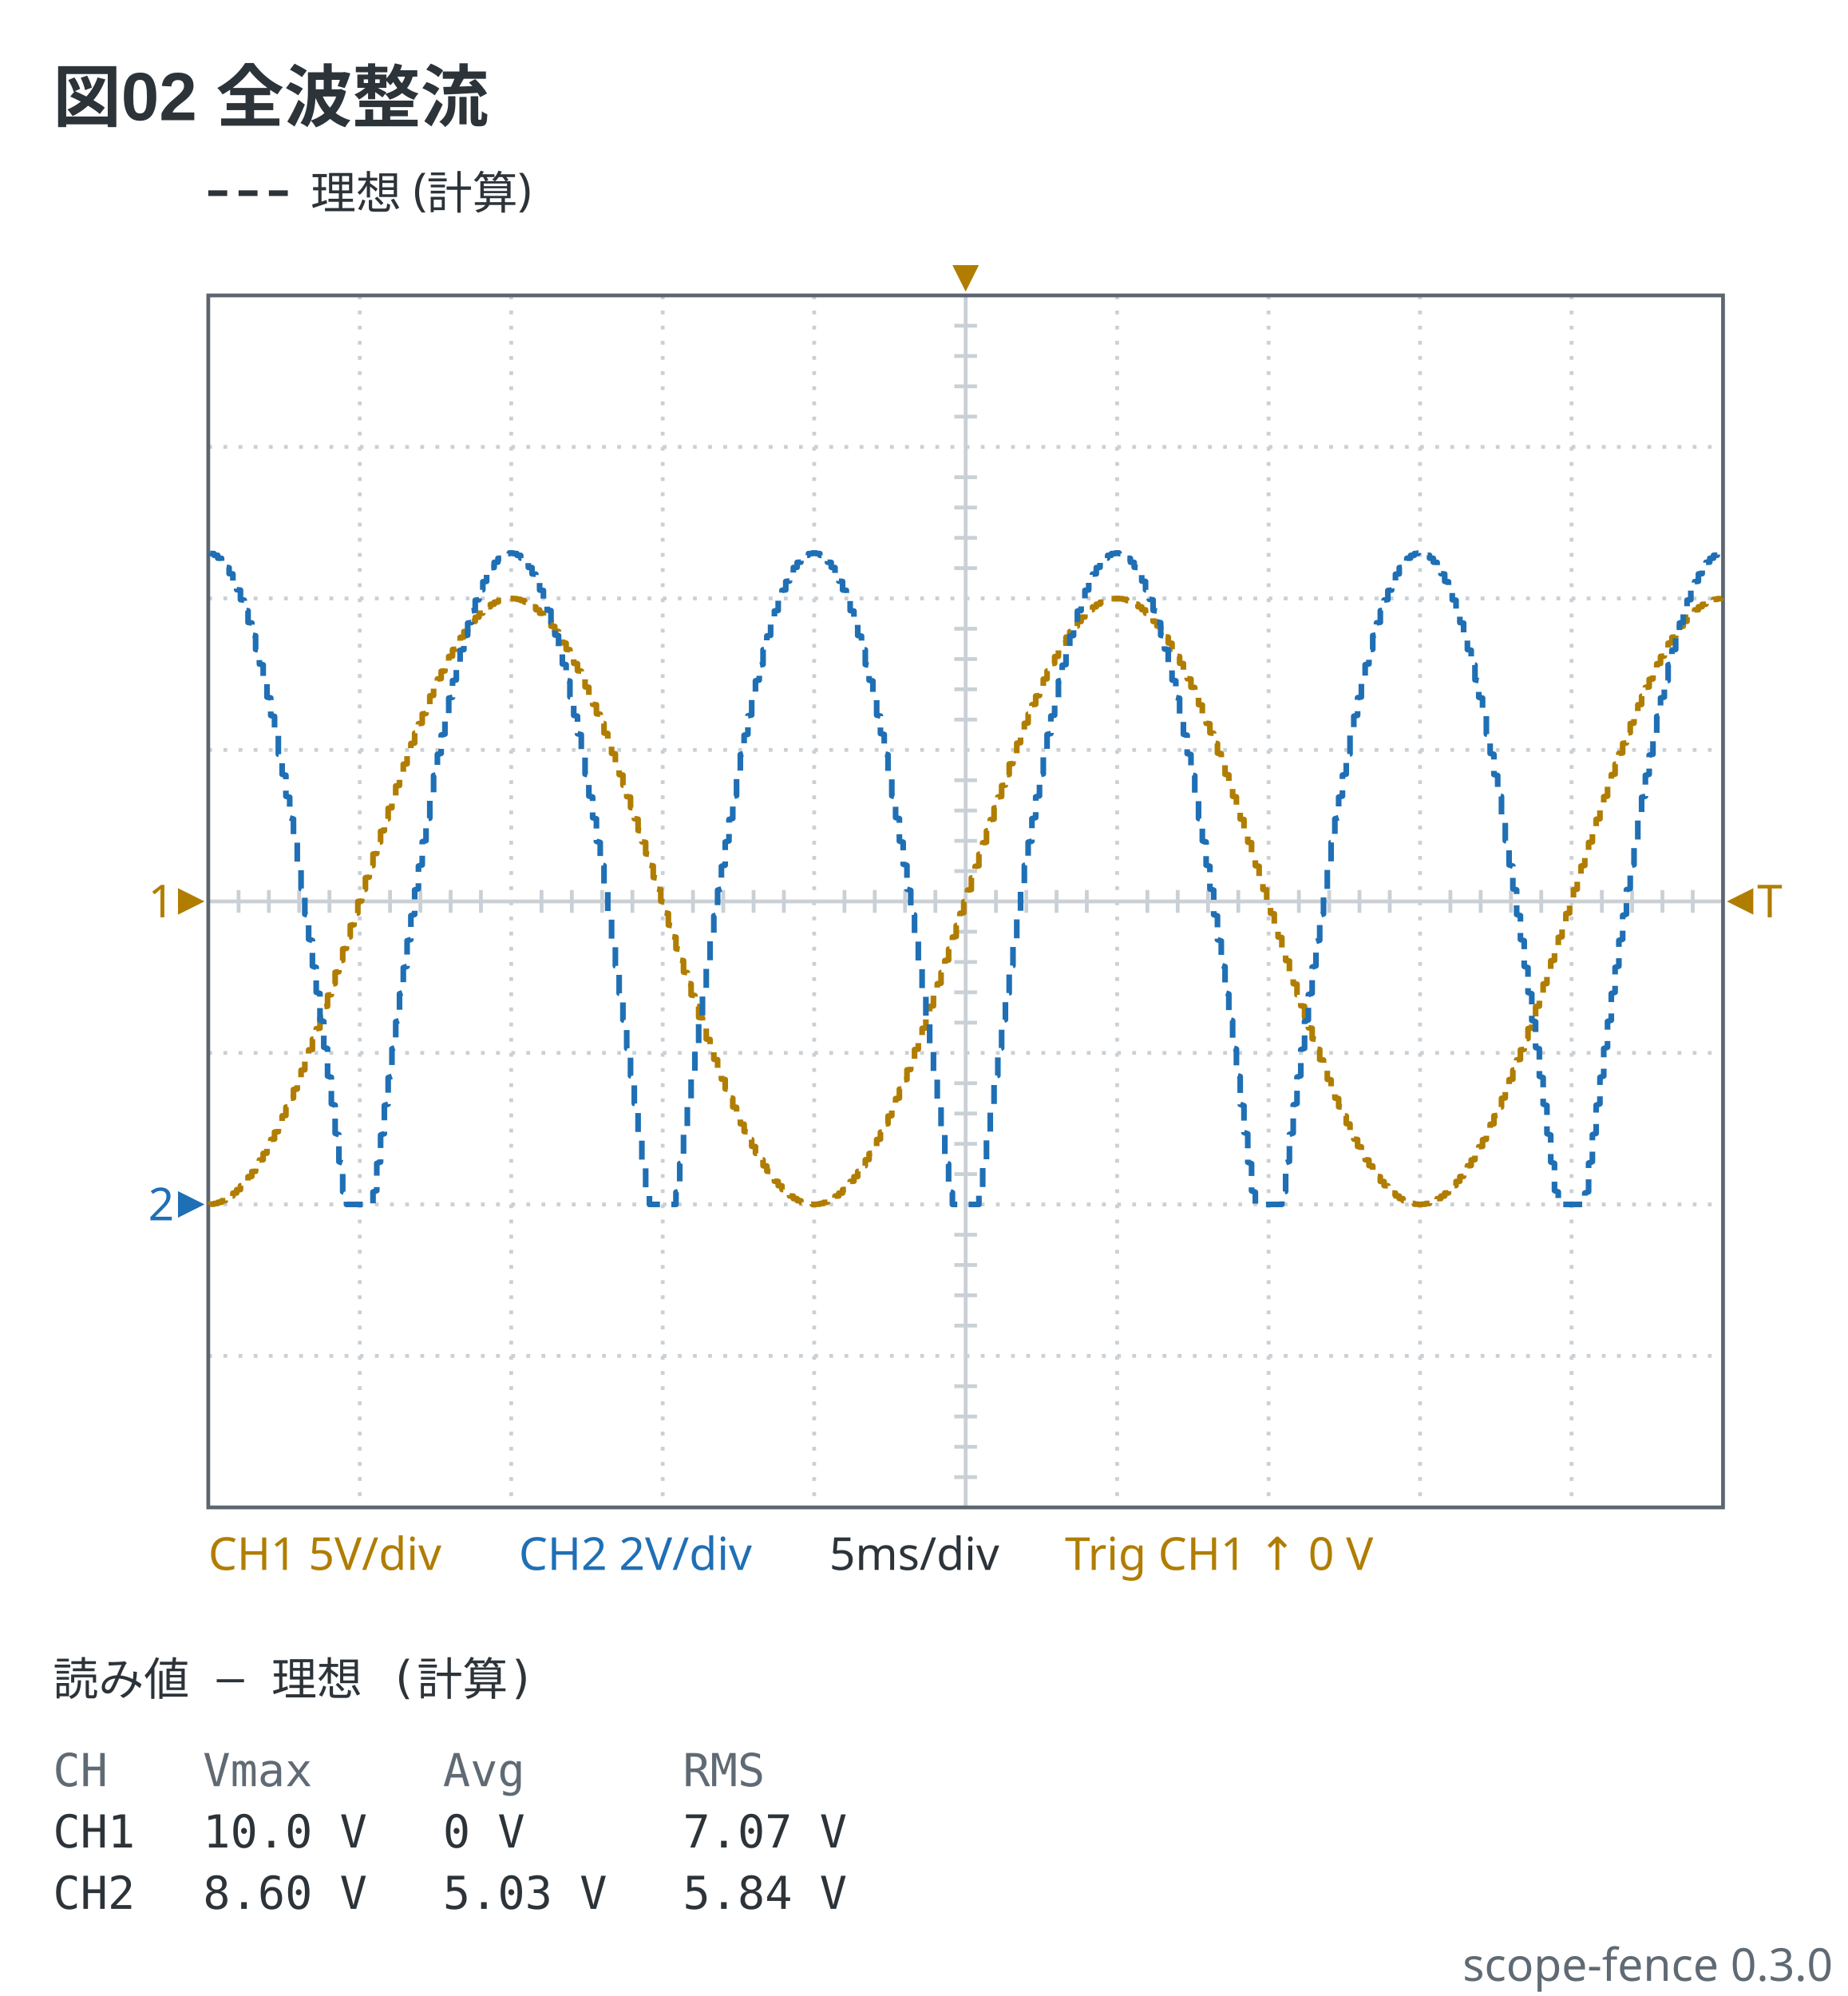
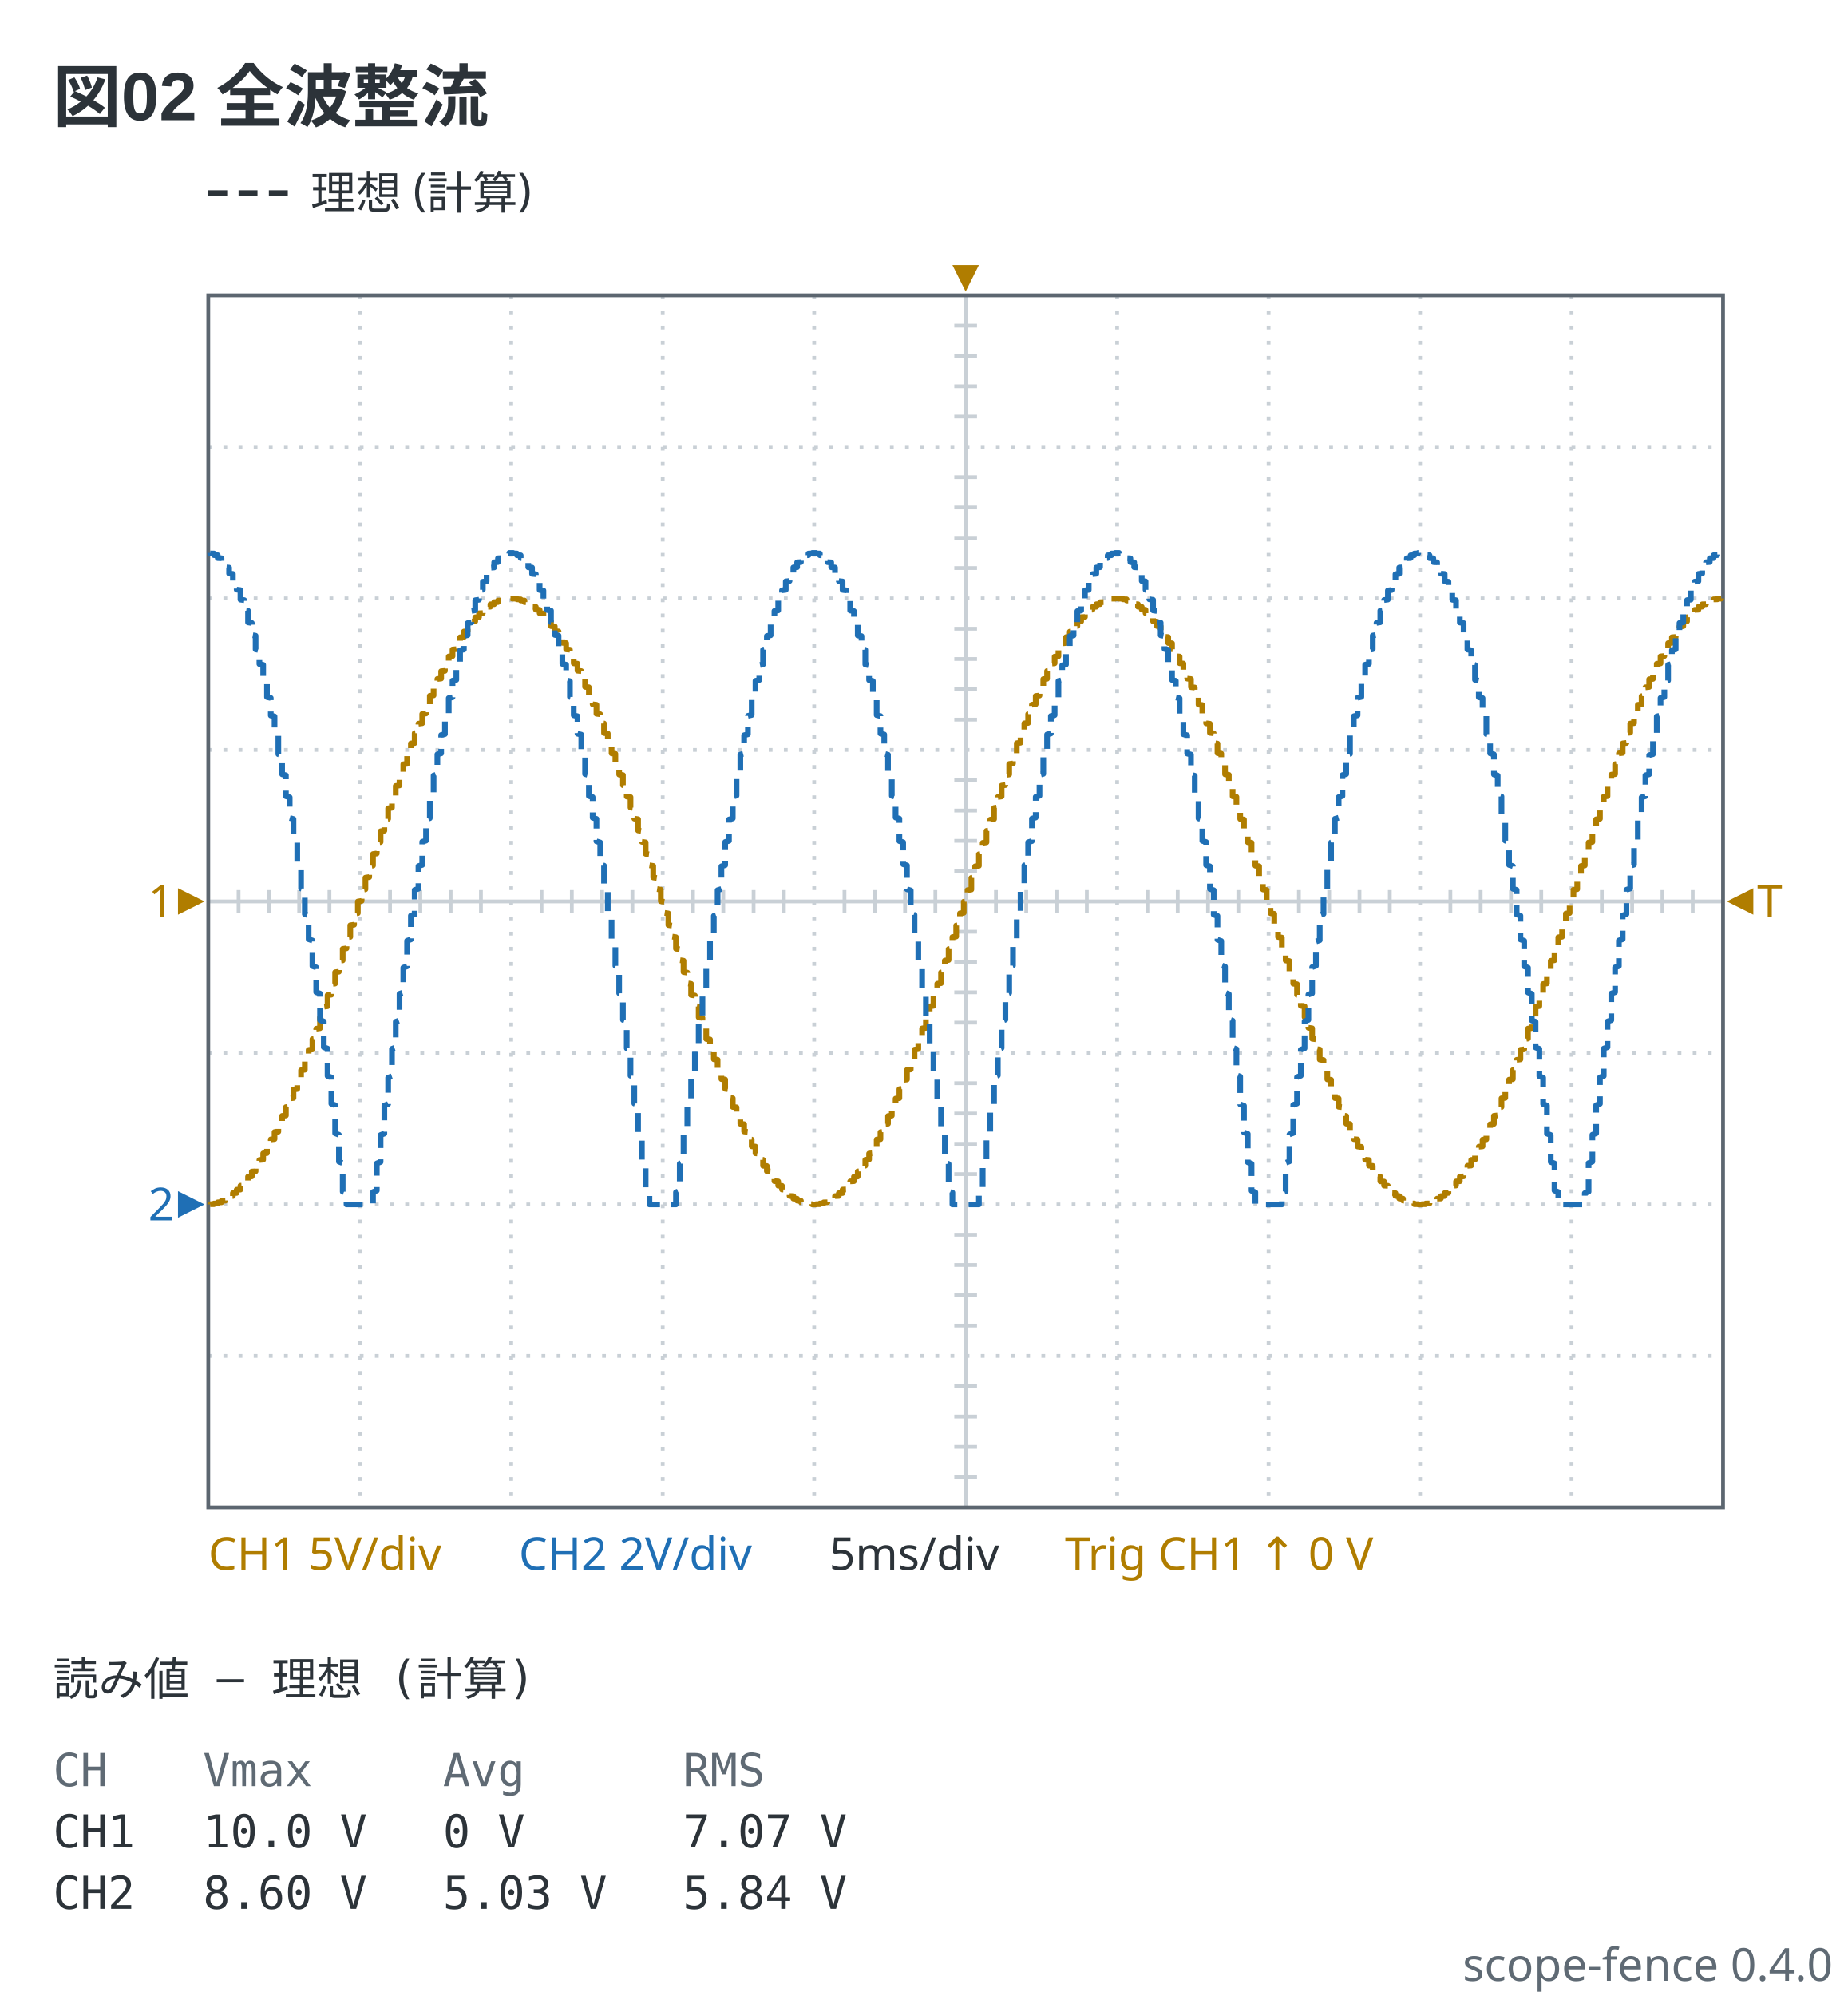
- <svg xmlns="http://www.w3.org/2000/svg" viewBox="0 0 488 527" width="488" height="527" data-scope-fence="0.3.0" role="img">
+ <svg xmlns="http://www.w3.org/2000/svg" viewBox="0 0 488 527" width="488" height="527" data-scope-fence="0.4.0" role="img">
  <text x="14" y="32" text-anchor="start" font-family="'Segoe UI', 'Helvetica Neue', Arial, 'Noto Sans', 'Hiragino Sans', 'Yu Gothic UI', 'Noto Sans CJK JP', sans-serif" fill="#2c3339" font-size="18" font-weight="600">図02 全波整流</text>
  <line x1="55" y1="51" x2="77" y2="51" stroke="#2c3339" stroke-width="1.5" stroke-dasharray="5 3" />
  <text x="82" y="55.2" text-anchor="start" font-family="ui-sans-serif, system-ui, sans-serif" fill="#2c3339" font-size="12">理想 (計算)</text>
  <line x1="95" y1="78" x2="95" y2="398" stroke="#c9d0d6" stroke-width="1" stroke-dasharray="1 3" />
  <line x1="135" y1="78" x2="135" y2="398" stroke="#c9d0d6" stroke-width="1" stroke-dasharray="1 3" />
  <line x1="175" y1="78" x2="175" y2="398" stroke="#c9d0d6" stroke-width="1" stroke-dasharray="1 3" />
  <line x1="215" y1="78" x2="215" y2="398" stroke="#c9d0d6" stroke-width="1" stroke-dasharray="1 3" />
  <line x1="255" y1="78" x2="255" y2="398" stroke="#c9d0d6" stroke-width="1" />
  <line x1="295" y1="78" x2="295" y2="398" stroke="#c9d0d6" stroke-width="1" stroke-dasharray="1 3" />
  <line x1="335" y1="78" x2="335" y2="398" stroke="#c9d0d6" stroke-width="1" stroke-dasharray="1 3" />
  <line x1="375" y1="78" x2="375" y2="398" stroke="#c9d0d6" stroke-width="1" stroke-dasharray="1 3" />
  <line x1="415" y1="78" x2="415" y2="398" stroke="#c9d0d6" stroke-width="1" stroke-dasharray="1 3" />
  <line x1="55" y1="118" x2="455" y2="118" stroke="#c9d0d6" stroke-width="1" stroke-dasharray="1 3" />
  <line x1="55" y1="158" x2="455" y2="158" stroke="#c9d0d6" stroke-width="1" stroke-dasharray="1 3" />
  <line x1="55" y1="198" x2="455" y2="198" stroke="#c9d0d6" stroke-width="1" stroke-dasharray="1 3" />
  <line x1="55" y1="238" x2="455" y2="238" stroke="#c9d0d6" stroke-width="1" />
  <line x1="55" y1="278" x2="455" y2="278" stroke="#c9d0d6" stroke-width="1" stroke-dasharray="1 3" />
  <line x1="55" y1="318" x2="455" y2="318" stroke="#c9d0d6" stroke-width="1" stroke-dasharray="1 3" />
  <line x1="55" y1="358" x2="455" y2="358" stroke="#c9d0d6" stroke-width="1" stroke-dasharray="1 3" />
  <line x1="63" y1="235" x2="63" y2="241" stroke="#c9d0d6" stroke-width="1" />
  <line x1="71" y1="235" x2="71" y2="241" stroke="#c9d0d6" stroke-width="1" />
  <line x1="79" y1="235" x2="79" y2="241" stroke="#c9d0d6" stroke-width="1" />
  <line x1="87" y1="235" x2="87" y2="241" stroke="#c9d0d6" stroke-width="1" />
  <line x1="103" y1="235" x2="103" y2="241" stroke="#c9d0d6" stroke-width="1" />
  <line x1="111" y1="235" x2="111" y2="241" stroke="#c9d0d6" stroke-width="1" />
  <line x1="119" y1="235" x2="119" y2="241" stroke="#c9d0d6" stroke-width="1" />
  <line x1="127" y1="235" x2="127" y2="241" stroke="#c9d0d6" stroke-width="1" />
  <line x1="143" y1="235" x2="143" y2="241" stroke="#c9d0d6" stroke-width="1" />
  <line x1="151" y1="235" x2="151" y2="241" stroke="#c9d0d6" stroke-width="1" />
  <line x1="159" y1="235" x2="159" y2="241" stroke="#c9d0d6" stroke-width="1" />
  <line x1="167" y1="235" x2="167" y2="241" stroke="#c9d0d6" stroke-width="1" />
  <line x1="183" y1="235" x2="183" y2="241" stroke="#c9d0d6" stroke-width="1" />
  <line x1="191" y1="235" x2="191" y2="241" stroke="#c9d0d6" stroke-width="1" />
  <line x1="199" y1="235" x2="199" y2="241" stroke="#c9d0d6" stroke-width="1" />
  <line x1="207" y1="235" x2="207" y2="241" stroke="#c9d0d6" stroke-width="1" />
  <line x1="223" y1="235" x2="223" y2="241" stroke="#c9d0d6" stroke-width="1" />
  <line x1="231" y1="235" x2="231" y2="241" stroke="#c9d0d6" stroke-width="1" />
  <line x1="239" y1="235" x2="239" y2="241" stroke="#c9d0d6" stroke-width="1" />
  <line x1="247" y1="235" x2="247" y2="241" stroke="#c9d0d6" stroke-width="1" />
  <line x1="263" y1="235" x2="263" y2="241" stroke="#c9d0d6" stroke-width="1" />
  <line x1="271" y1="235" x2="271" y2="241" stroke="#c9d0d6" stroke-width="1" />
  <line x1="279" y1="235" x2="279" y2="241" stroke="#c9d0d6" stroke-width="1" />
  <line x1="287" y1="235" x2="287" y2="241" stroke="#c9d0d6" stroke-width="1" />
  <line x1="303" y1="235" x2="303" y2="241" stroke="#c9d0d6" stroke-width="1" />
  <line x1="311" y1="235" x2="311" y2="241" stroke="#c9d0d6" stroke-width="1" />
  <line x1="319" y1="235" x2="319" y2="241" stroke="#c9d0d6" stroke-width="1" />
  <line x1="327" y1="235" x2="327" y2="241" stroke="#c9d0d6" stroke-width="1" />
  <line x1="343" y1="235" x2="343" y2="241" stroke="#c9d0d6" stroke-width="1" />
  <line x1="351" y1="235" x2="351" y2="241" stroke="#c9d0d6" stroke-width="1" />
  <line x1="359" y1="235" x2="359" y2="241" stroke="#c9d0d6" stroke-width="1" />
  <line x1="367" y1="235" x2="367" y2="241" stroke="#c9d0d6" stroke-width="1" />
  <line x1="383" y1="235" x2="383" y2="241" stroke="#c9d0d6" stroke-width="1" />
  <line x1="391" y1="235" x2="391" y2="241" stroke="#c9d0d6" stroke-width="1" />
  <line x1="399" y1="235" x2="399" y2="241" stroke="#c9d0d6" stroke-width="1" />
  <line x1="407" y1="235" x2="407" y2="241" stroke="#c9d0d6" stroke-width="1" />
  <line x1="423" y1="235" x2="423" y2="241" stroke="#c9d0d6" stroke-width="1" />
  <line x1="431" y1="235" x2="431" y2="241" stroke="#c9d0d6" stroke-width="1" />
  <line x1="439" y1="235" x2="439" y2="241" stroke="#c9d0d6" stroke-width="1" />
  <line x1="447" y1="235" x2="447" y2="241" stroke="#c9d0d6" stroke-width="1" />
  <line x1="252" y1="86" x2="258" y2="86" stroke="#c9d0d6" stroke-width="1" />
  <line x1="252" y1="94" x2="258" y2="94" stroke="#c9d0d6" stroke-width="1" />
  <line x1="252" y1="102" x2="258" y2="102" stroke="#c9d0d6" stroke-width="1" />
  <line x1="252" y1="110" x2="258" y2="110" stroke="#c9d0d6" stroke-width="1" />
  <line x1="252" y1="126" x2="258" y2="126" stroke="#c9d0d6" stroke-width="1" />
  <line x1="252" y1="134" x2="258" y2="134" stroke="#c9d0d6" stroke-width="1" />
  <line x1="252" y1="142" x2="258" y2="142" stroke="#c9d0d6" stroke-width="1" />
  <line x1="252" y1="150" x2="258" y2="150" stroke="#c9d0d6" stroke-width="1" />
  <line x1="252" y1="166" x2="258" y2="166" stroke="#c9d0d6" stroke-width="1" />
  <line x1="252" y1="174" x2="258" y2="174" stroke="#c9d0d6" stroke-width="1" />
  <line x1="252" y1="182" x2="258" y2="182" stroke="#c9d0d6" stroke-width="1" />
  <line x1="252" y1="190" x2="258" y2="190" stroke="#c9d0d6" stroke-width="1" />
  <line x1="252" y1="206" x2="258" y2="206" stroke="#c9d0d6" stroke-width="1" />
  <line x1="252" y1="214" x2="258" y2="214" stroke="#c9d0d6" stroke-width="1" />
  <line x1="252" y1="222" x2="258" y2="222" stroke="#c9d0d6" stroke-width="1" />
  <line x1="252" y1="230" x2="258" y2="230" stroke="#c9d0d6" stroke-width="1" />
  <line x1="252" y1="246" x2="258" y2="246" stroke="#c9d0d6" stroke-width="1" />
  <line x1="252" y1="254" x2="258" y2="254" stroke="#c9d0d6" stroke-width="1" />
  <line x1="252" y1="262" x2="258" y2="262" stroke="#c9d0d6" stroke-width="1" />
  <line x1="252" y1="270" x2="258" y2="270" stroke="#c9d0d6" stroke-width="1" />
  <line x1="252" y1="286" x2="258" y2="286" stroke="#c9d0d6" stroke-width="1" />
  <line x1="252" y1="294" x2="258" y2="294" stroke="#c9d0d6" stroke-width="1" />
  <line x1="252" y1="302" x2="258" y2="302" stroke="#c9d0d6" stroke-width="1" />
  <line x1="252" y1="310" x2="258" y2="310" stroke="#c9d0d6" stroke-width="1" />
  <line x1="252" y1="326" x2="258" y2="326" stroke="#c9d0d6" stroke-width="1" />
  <line x1="252" y1="334" x2="258" y2="334" stroke="#c9d0d6" stroke-width="1" />
  <line x1="252" y1="342" x2="258" y2="342" stroke="#c9d0d6" stroke-width="1" />
  <line x1="252" y1="350" x2="258" y2="350" stroke="#c9d0d6" stroke-width="1" />
  <line x1="252" y1="366" x2="258" y2="366" stroke="#c9d0d6" stroke-width="1" />
  <line x1="252" y1="374" x2="258" y2="374" stroke="#c9d0d6" stroke-width="1" />
  <line x1="252" y1="382" x2="258" y2="382" stroke="#c9d0d6" stroke-width="1" />
  <line x1="252" y1="390" x2="258" y2="390" stroke="#c9d0d6" stroke-width="1" />
  <rect x="55" y="78" width="400" height="320" fill="none" stroke="#5c6670" stroke-width="1" />
  <polyline points="55.5,318 55.5,317.94 56.5,317.94 56.5,317.76 57.5,317.75 57.5,317.45 58.5,317.44 58.5,317.04 59.5,317.01 59.5,316.47 60.5,316.44 60.5,315.82 61.5,315.78 61.5,315.01 62.5,314.97 62.5,314.12 63.5,314.08 63.5,313.07 64.5,313.02 64.5,311.96 65.5,311.9 65.5,310.67 66.5,310.6 66.5,309.33 67.5,309.26 67.5,307.82 68.5,307.74 68.5,306.27 69.5,306.19 69.5,304.53 70.5,304.45 70.5,302.78 71.5,302.69 71.5,300.84 72.5,300.74 72.5,298.89 73.5,298.79 73.5,296.75 74.5,296.65 74.5,294.63 75.5,294.52 75.5,292.31 76.5,292.19 76.5,290.01 77.5,289.9 77.5,287.65 78.5,287.53 78.5,285.08 79.5,284.96 79.5,282.57 80.5,282.44 80.5,279.85 81.5,279.72 81.5,277.21 82.5,277.08 82.5,274.37 83.5,274.23 83.5,271.61 84.5,271.47 84.5,268.66 85.5,268.52 85.5,265.8 86.5,265.66 86.5,262.76 87.5,262.62 87.5,259.83 88.5,259.68 88.5,256.71 89.5,256.56 89.5,253.71 90.5,253.56 90.5,250.54 91.5,250.39 91.5,247.5 92.5,247.35 92.5,244.3 93.5,244.15 93.5,241.24 94.5,241.08 94.5,238.02 95.5,237.86 95.5,234.95 96.5,234.79 96.5,231.73 97.5,231.58 97.5,228.68 98.5,228.53 98.5,225.49 99.5,225.34 99.5,222.47 100.5,222.32 100.5,219.47 101.5,219.32 101.5,216.35 102.5,216.2 102.5,213.41 103.5,213.27 103.5,210.37 104.5,210.22 104.5,207.51 105.5,207.37 105.5,204.56 106.5,204.42 106.5,201.79 107.5,201.66 107.5,198.95 108.5,198.82 108.5,196.3 109.5,196.17 109.5,193.59 110.5,193.46 110.5,191.07 111.5,190.94 111.5,188.5 112.5,188.38 112.5,186.13 113.5,186.01 113.5,183.72 114.5,183.6 114.5,181.5 115.5,181.39 115.5,179.27 116.5,179.16 116.5,177.23 117.5,177.13 117.5,175.18 118.5,175.09 118.5,173.33 119.5,173.24 119.5,171.49 120.5,171.4 120.5,169.83 121.5,169.75 121.5,168.27 122.5,168.2 122.5,166.75 123.5,166.68 123.5,165.41 124.5,165.35 124.5,164.11 125.5,164.06 125.5,162.99 126.5,162.94 126.5,161.93 127.5,161.89 127.5,161.04 128.5,161 128.5,160.22 129.5,160.19 129.5,159.56 130.5,159.53 130.5,158.99 131.5,158.97 131.5,158.57 132.5,158.55 132.5,158.25 133.5,158.24 133.5,158.07 134.5,158.06 134.5,158 135.5,158 135.5,158.06 136.5,158.06 136.5,158.24 137.5,158.26 137.5,158.54 138.5,158.56 138.5,158.98 139.5,159.01 139.5,159.52 140.5,159.55 140.5,160.21 141.5,160.24 141.5,160.98 142.5,161.02 142.5,161.91 143.5,161.96 143.5,162.92 144.5,162.97 144.5,164.03 145.5,164.09 145.5,165.32 146.5,165.38 146.5,166.65 147.5,166.72 147.5,168.17 148.5,168.24 148.5,169.72 149.5,169.8 149.5,171.45 150.5,171.54 150.5,173.2 151.5,173.29 151.5,175.14 152.5,175.24 152.5,177.09 153.5,177.19 153.5,179.23 154.5,179.33 154.5,181.35 155.5,181.46 155.5,183.67 156.5,183.78 156.5,185.96 157.5,186.08 157.5,188.45 158.5,188.57 158.5,190.9 159.5,191.02 159.5,193.54 160.5,193.66 160.5,196.12 161.5,196.25 161.5,198.9 162.5,199.03 162.5,201.6 163.5,201.74 163.5,204.5 164.5,204.64 164.5,207.31 165.5,207.45 165.5,210.31 166.5,210.45 166.5,213.21 167.5,213.35 167.5,216.14 168.5,216.29 168.5,219.26 169.5,219.41 169.5,222.26 170.5,222.41 170.5,225.43 171.5,225.58 171.5,228.46 172.5,228.62 172.5,231.67 173.5,231.82 173.5,234.73 174.5,234.89 174.5,237.95 175.5,238.11 175.5,241.02 176.5,241.17 176.5,244.24 177.5,244.39 177.5,247.29 178.5,247.44 178.5,250.48 179.5,250.63 179.5,253.5 180.5,253.65 180.5,256.65 181.5,256.8 181.5,259.62 182.5,259.77 182.5,262.7 183.5,262.85 183.5,265.6 184.5,265.75 184.5,268.6 185.5,268.75 185.5,271.42 186.5,271.56 186.5,274.32 187.5,274.45 187.5,277.02 188.5,277.16 188.5,279.67 189.5,279.8 189.5,282.39 190.5,282.51 190.5,284.91 191.5,285.03 191.5,287.48 192.5,287.6 192.5,289.85 193.5,289.97 193.5,292.26 194.5,292.37 194.5,294.48 195.5,294.58 195.5,296.71 196.5,296.82 196.5,298.75 197.5,298.85 197.5,300.8 198.5,300.89 198.5,302.65 199.5,302.74 199.5,304.5 200.5,304.58 200.5,306.15 201.5,306.23 201.5,307.79 202.5,307.86 202.5,309.23 203.5,309.3 203.5,310.64 204.5,310.71 204.5,311.87 205.5,311.93 205.5,313.05 206.5,313.1 206.5,314.06 207.5,314.1 207.5,314.99 208.5,315.04 208.5,315.77 209.5,315.81 209.5,316.46 210.5,316.49 210.5,317 211.5,317.03 211.5,317.43 212.5,317.45 212.5,317.75 213.5,317.76 213.5,317.93 214.5,317.94 214.5,318 215.5,318 215.5,317.94 216.5,317.94 216.5,317.76 217.5,317.75 217.5,317.46 218.5,317.44 218.5,317.02 219.5,317 219.5,316.49 220.5,316.46 220.5,315.8 221.5,315.76 221.5,315.03 222.5,314.99 222.5,314.09 223.5,314.05 223.5,313.09 224.5,313.04 224.5,311.92 225.5,311.86 225.5,310.69 226.5,310.63 226.5,309.29 227.5,309.22 227.5,307.85 228.5,307.77 228.5,306.22 229.5,306.14 229.5,304.57 230.5,304.48 230.5,302.72 231.5,302.63 231.5,300.87 232.5,300.78 232.5,298.93 233.5,298.83 233.5,296.79 234.5,296.69 234.5,294.67 235.5,294.56 235.5,292.35 236.5,292.24 236.5,290.06 237.5,289.94 237.5,287.57 238.5,287.45 238.5,285.13 239.5,285.01 239.5,282.49 240.5,282.36 240.5,279.91 241.5,279.78 241.5,277.13 242.5,276.99 242.5,274.42 243.5,274.29 243.5,271.53 244.5,271.39 244.5,268.72 245.5,268.58 245.5,265.72 246.5,265.57 246.5,262.82 247.5,262.67 247.5,259.74 248.5,259.59 248.5,256.77 249.5,256.62 249.5,253.62 250.5,253.47 250.5,250.6 251.5,250.45 251.5,247.41 252.5,247.26 252.5,244.36 253.5,244.21 253.5,241.14 254.5,240.99 254.5,238.08 255.5,237.92 255.5,235.01 256.5,234.86 256.5,231.79 257.5,231.64 257.5,228.74 258.5,228.59 258.5,225.55 259.5,225.4 259.5,222.53 260.5,222.38 260.5,219.38 261.5,219.23 261.5,216.41 262.5,216.26 262.5,213.33 263.5,213.18 263.5,210.43 264.5,210.28 264.5,207.42 265.5,207.28 265.5,204.61 266.5,204.47 266.5,201.71 267.5,201.58 267.5,199.01 268.5,198.87 268.5,196.22 269.5,196.09 269.5,193.64 270.5,193.51 270.5,190.99 271.5,190.87 271.5,188.55 272.5,188.43 272.5,186.06 273.5,185.94 273.5,183.76 274.5,183.65 274.5,181.44 275.5,181.33 275.5,179.31 276.5,179.21 276.5,177.17 277.5,177.07 277.5,175.22 278.5,175.13 278.5,173.37 279.5,173.28 279.5,171.52 280.5,171.43 280.5,169.86 281.5,169.78 281.5,168.23 282.5,168.15 282.5,166.78 283.5,166.71 283.5,165.37 284.5,165.31 284.5,164.14 285.5,164.08 285.5,162.96 286.5,162.91 286.5,161.95 287.5,161.91 287.5,161.01 288.5,160.97 288.5,160.24 289.5,160.2 289.5,159.54 290.5,159.51 290.5,159 291.5,158.98 291.5,158.56 292.5,158.54 292.5,158.25 293.5,158.24 293.5,158.06 294.5,158.06 294.5,158 295.5,158 295.5,158.06 296.5,158.07 296.5,158.24 297.5,158.25 297.5,158.55 298.5,158.57 298.5,158.97 299.5,159 299.5,159.51 300.5,159.54 300.5,160.19 301.5,160.23 301.5,160.96 302.5,161.01 302.5,161.9 303.5,161.94 303.5,162.9 304.5,162.95 304.5,164.07 305.5,164.13 305.5,165.29 306.5,165.36 306.5,166.7 307.5,166.77 307.5,168.14 308.5,168.21 308.5,169.77 309.5,169.85 309.5,171.42 310.5,171.5 310.5,173.26 311.5,173.35 311.5,175.11 312.5,175.2 312.5,177.15 313.5,177.25 313.5,179.18 314.5,179.29 314.5,181.42 315.5,181.52 315.5,183.63 316.5,183.74 316.5,186.03 317.5,186.15 317.5,188.4 318.5,188.52 318.5,190.97 319.5,191.09 319.5,193.49 320.5,193.61 320.5,196.2 321.5,196.33 321.5,198.84 322.5,198.98 322.5,201.55 323.5,201.68 323.5,204.44 324.5,204.58 324.5,207.25 325.5,207.4 325.5,210.25 326.5,210.4 326.5,213.15 327.5,213.3 327.5,216.23 328.5,216.38 328.5,219.2 329.5,219.35 329.5,222.35 330.5,222.5 330.5,225.37 331.5,225.52 331.5,228.56 332.5,228.71 332.5,231.61 333.5,231.76 333.5,234.83 334.5,234.98 334.5,237.89 335.5,238.05 335.5,241.11 336.5,241.27 336.5,244.18 337.5,244.33 337.5,247.38 338.5,247.54 338.5,250.42 339.5,250.57 339.5,253.59 340.5,253.74 340.5,256.59 341.5,256.74 341.5,259.71 342.5,259.86 342.5,262.65 343.5,262.79 343.5,265.55 344.5,265.69 344.5,268.55 345.5,268.69 345.5,271.36 346.5,271.5 346.5,274.26 347.5,274.4 347.5,276.97 348.5,277.1 348.5,279.75 349.5,279.88 349.5,282.34 350.5,282.46 350.5,284.98 351.5,285.1 351.5,287.43 352.5,287.55 352.5,289.92 353.5,290.04 353.5,292.22 354.5,292.33 354.5,294.54 355.5,294.65 355.5,296.67 356.5,296.77 356.5,298.81 357.5,298.91 357.5,300.76 358.5,300.86 358.5,302.71 359.5,302.8 359.5,304.46 360.5,304.55 360.5,306.2 361.5,306.28 361.5,307.76 362.5,307.83 362.5,309.28 363.5,309.35 363.5,310.62 364.5,310.68 364.5,311.91 365.5,311.97 365.5,313.03 366.5,313.08 366.5,314.04 367.5,314.09 367.5,314.98 368.5,315.02 368.5,315.76 369.5,315.79 369.5,316.45 370.5,316.48 370.5,316.99 371.5,317.02 371.5,317.44 372.5,317.46 372.5,317.74 373.5,317.76 373.5,317.94 374.5,317.94 374.5,318 375.5,318 375.5,317.94 376.5,317.93 376.5,317.76 377.5,317.75 377.5,317.45 378.5,317.43 378.5,317.03 379.5,317.01 379.5,316.47 380.5,316.44 380.5,315.81 381.5,315.78 381.5,315 382.5,314.96 382.5,314.11 383.5,314.07 383.5,313.06 384.5,313.01 384.5,311.94 385.5,311.89 385.5,310.65 386.5,310.59 386.5,309.32 387.5,309.25 387.5,307.8 388.5,307.73 388.5,306.25 389.5,306.17 389.5,304.6 390.5,304.51 390.5,302.76 391.5,302.67 391.5,300.91 392.5,300.82 392.5,298.87 393.5,298.77 393.5,296.84 394.5,296.73 394.5,294.61 395.5,294.5 395.5,292.4 396.5,292.28 396.5,289.99 397.5,289.87 397.5,287.62 398.5,287.5 398.5,285.06 399.5,284.93 399.5,282.54 400.5,282.41 400.5,279.83 401.5,279.7 401.5,277.18 402.5,277.05 402.5,274.34 403.5,274.21 403.5,271.58 404.5,271.44 404.5,268.63 405.5,268.49 405.5,265.78 406.5,265.63 406.5,262.73 407.5,262.59 407.5,259.8 408.5,259.65 408.5,256.68 409.5,256.53 409.5,253.68 410.5,253.53 410.5,250.66 411.5,250.51 411.5,247.47 412.5,247.32 412.5,244.42 413.5,244.27 413.5,241.21 414.5,241.05 414.5,238.14 415.5,237.98 415.5,234.92 416.5,234.76 416.5,231.85 417.5,231.7 417.5,228.65 418.5,228.5 418.5,225.61 419.5,225.46 419.5,222.44 420.5,222.29 420.5,219.44 421.5,219.29 421.5,216.32 422.5,216.17 422.5,213.38 423.5,213.24 423.5,210.34 424.5,210.2 424.5,207.48 425.5,207.34 425.5,204.53 426.5,204.39 426.5,201.77 427.5,201.63 427.5,198.92 428.5,198.79 428.5,196.28 429.5,196.15 429.5,193.56 430.5,193.43 430.5,191.04 431.5,190.92 431.5,188.47 432.5,188.35 432.5,186.1 433.5,185.99 433.5,183.81 434.5,183.69 434.5,181.48 435.5,181.37 435.5,179.35 436.5,179.25 436.5,177.21 437.5,177.11 437.5,175.26 438.5,175.16 438.5,173.31 439.5,173.22 439.5,171.55 440.5,171.47 440.5,169.81 441.5,169.73 441.5,168.26 442.5,168.18 442.5,166.74 443.5,166.67 443.5,165.4 444.5,165.33 444.5,164.1 445.5,164.04 445.5,162.98 446.5,162.93 446.5,161.92 447.5,161.88 447.5,161.03 448.5,160.99 448.5,160.22 449.5,160.18 449.5,159.56 450.5,159.53 450.5,158.99 451.5,158.96 451.5,158.56 452.5,158.55 452.5,158.25 453.5,158.24 453.5,158.06 454.5,158.06 454.5,158" fill="none" stroke="#b07d00" stroke-width="1.5" stroke-linejoin="round" stroke-dasharray="5 3" data-channel="ch1" />
  <polyline points="55.5,146 55.5,146.15 56.5,146.16 56.5,146.59 57.5,146.62 57.5,147.37 58.5,147.41 58.5,148.41 59.5,148.47 59.5,149.81 60.5,149.89 60.5,151.45 61.5,151.54 61.5,153.47 62.5,153.58 62.5,155.69 63.5,155.81 63.5,158.32 64.5,158.46 64.5,161.11 65.5,161.26 65.5,164.33 66.5,164.49 66.5,167.67 67.5,167.85 67.5,171.46 68.5,171.65 68.5,175.33 69.5,175.54 69.5,179.67 70.5,179.88 70.5,184.05 71.5,184.28 71.5,188.91 72.5,189.15 72.5,193.77 73.5,194.02 73.5,199.12 74.5,199.38 74.5,204.43 75.5,204.7 75.5,210.23 76.5,210.51 76.5,215.96 77.5,216.25 77.5,221.89 78.5,222.19 78.5,228.3 79.5,228.61 79.5,234.59 80.5,234.91 80.5,241.36 81.5,241.69 81.5,247.98 82.5,248.31 82.5,255.08 83.5,255.42 83.5,261.97 84.5,262.32 84.5,269.35 85.5,269.7 85.5,276.49 86.5,276.85 86.5,284.09 87.5,284.46 87.5,291.43 88.5,291.8 88.5,299.22 89.5,299.6 89.5,306.71 90.5,307.09 90.5,314.64 91.5,315.02 91.5,318 92.5,318 93.5,318 94.5,318 95.5,318 96.5,318 97.5,318 98.5,318 98.5,314.72 99.5,314.34 99.5,307.17 100.5,306.79 100.5,299.67 101.5,299.3 101.5,291.88 102.5,291.51 102.5,284.53 103.5,284.17 103.5,276.92 104.5,276.56 104.5,269.77 105.5,269.42 105.5,262.39 106.5,262.04 106.5,255.49 107.5,255.14 107.5,248.38 108.5,248.04 108.5,241.76 109.5,241.43 109.5,234.97 110.5,234.65 110.5,228.67 111.5,228.36 111.5,222.25 112.5,221.95 112.5,216.31 113.5,216.02 113.5,210.29 114.5,210.01 114.5,204.76 115.5,204.48 115.5,199.17 116.5,198.91 116.5,194.07 117.5,193.82 117.5,188.96 118.5,188.72 118.5,184.32 119.5,184.1 119.5,179.71 120.5,179.5 120.5,175.58 121.5,175.37 121.5,171.69 122.5,171.5 122.5,167.88 123.5,167.71 123.5,164.52 124.5,164.36 124.5,161.29 125.5,161.14 125.5,158.48 126.5,158.35 126.5,155.83 127.5,155.72 127.5,153.6 128.5,153.49 128.5,151.56 129.5,151.47 129.5,149.9 130.5,149.83 130.5,148.48 131.5,148.42 131.5,147.42 132.5,147.38 132.5,146.62 133.5,146.59 133.5,146.17 134.5,146.15 134.5,146 135.5,146 135.5,146.14 136.5,146.16 136.5,146.61 137.5,146.64 137.5,147.36 138.5,147.4 138.5,148.46 139.5,148.52 139.5,149.8 140.5,149.87 140.5,151.52 141.5,151.61 141.5,153.45 142.5,153.56 142.5,155.79 143.5,155.91 143.5,158.3 144.5,158.43 144.5,161.08 145.5,161.23 145.5,164.3 146.5,164.46 146.5,167.64 147.5,167.81 147.5,171.42 148.5,171.61 148.5,175.29 149.5,175.5 149.5,179.63 150.5,179.84 150.5,184.01 151.5,184.23 151.5,188.86 152.5,189.1 152.5,193.72 153.5,193.97 153.5,199.06 154.5,199.33 154.5,204.38 155.5,204.65 155.5,210.18 156.5,210.46 156.5,215.9 157.5,216.2 157.5,222.13 158.5,222.43 158.5,228.24 159.5,228.55 159.5,234.84 160.5,235.16 160.5,241.3 161.5,241.63 161.5,248.24 162.5,248.58 162.5,255.01 163.5,255.35 163.5,262.25 164.5,262.6 164.5,269.28 165.5,269.63 165.5,276.78 166.5,277.14 166.5,284.02 167.5,284.39 167.5,291.36 168.5,291.73 168.5,299.15 169.5,299.52 169.5,306.64 170.5,307.01 170.5,314.57 171.5,314.94 171.5,318 172.5,318 173.5,318 174.5,318 175.5,318 176.5,318 177.5,318 178.5,318 178.5,314.79 179.5,314.41 179.5,307.24 180.5,306.86 180.5,299.37 181.5,299 181.5,291.95 182.5,291.58 182.5,284.24 183.5,283.88 183.5,276.99 184.5,276.63 184.5,269.49 185.5,269.14 185.5,262.46 186.5,262.11 186.5,255.21 187.5,254.87 187.5,248.45 188.5,248.11 188.5,241.82 189.5,241.5 189.5,235.03 190.5,234.71 190.5,228.73 191.5,228.42 191.5,222.31 192.5,222.01 192.5,216.37 193.5,216.08 193.5,210.34 194.5,210.06 194.5,204.81 195.5,204.54 195.5,199.22 196.5,198.96 196.5,194.12 197.5,193.87 197.5,189 198.5,188.77 198.5,184.37 199.5,184.14 199.5,179.76 200.5,179.54 200.5,175.62 201.5,175.41 201.5,171.54 202.5,171.35 202.5,167.92 203.5,167.74 203.5,164.4 204.5,164.23 204.5,161.32 205.5,161.17 205.5,158.38 206.5,158.24 206.5,155.86 207.5,155.74 207.5,153.51 208.5,153.41 208.5,151.57 209.5,151.48 209.5,149.84 210.5,149.77 210.5,148.49 211.5,148.43 211.5,147.43 212.5,147.38 212.5,146.63 213.5,146.6 213.5,146.17 214.5,146.15 214.5,146 215.5,146 215.5,146.14 216.5,146.16 216.5,146.61 217.5,146.64 217.5,147.35 218.5,147.39 218.5,148.44 219.5,148.5 219.5,149.78 220.5,149.86 220.5,151.5 221.5,151.59 221.5,153.43 222.5,153.54 222.5,155.76 223.5,155.88 223.5,158.27 224.5,158.4 224.5,161.2 225.5,161.35 225.5,164.27 226.5,164.43 226.5,167.78 227.5,167.95 227.5,171.39 228.5,171.57 228.5,175.45 229.5,175.66 229.5,179.59 230.5,179.8 230.5,184.19 231.5,184.41 231.5,188.81 232.5,189.05 232.5,193.67 233.5,193.92 233.5,199.01 234.5,199.27 234.5,204.32 235.5,204.59 235.5,210.12 236.5,210.4 236.5,215.85 237.5,216.14 237.5,222.07 238.5,222.37 238.5,228.18 239.5,228.49 239.5,234.78 240.5,235.1 240.5,241.23 241.5,241.56 241.5,248.18 242.5,248.51 242.5,254.94 243.5,255.28 243.5,262.18 244.5,262.53 244.5,269.21 245.5,269.56 245.5,276.7 246.5,277.06 246.5,283.95 247.5,284.31 247.5,291.65 248.5,292.02 248.5,299.07 249.5,299.45 249.5,306.94 250.5,307.32 250.5,314.49 251.5,314.87 251.5,318 252.5,318 253.5,318 254.5,318 255.5,318 256.5,318 257.5,318 258.5,318 258.5,314.87 259.5,314.49 259.5,307.32 260.5,306.94 260.5,299.45 261.5,299.07 261.5,292.02 262.5,291.65 262.5,284.31 263.5,283.95 263.5,277.06 264.5,276.7 264.5,269.56 265.5,269.21 265.5,262.53 266.5,262.18 266.5,255.28 267.5,254.94 267.5,248.51 268.5,248.18 268.5,241.56 269.5,241.23 269.5,235.1 270.5,234.78 270.5,228.49 271.5,228.18 271.5,222.37 272.5,222.07 272.5,216.14 273.5,215.85 273.5,210.4 274.5,210.12 274.5,204.59 275.5,204.32 275.5,199.27 276.5,199.01 276.5,193.92 277.5,193.67 277.5,189.05 278.5,188.81 278.5,184.41 279.5,184.19 279.5,179.8 280.5,179.59 280.5,175.66 281.5,175.45 281.5,171.57 282.5,171.39 282.5,167.95 283.5,167.78 283.5,164.43 284.5,164.27 284.5,161.35 285.5,161.2 285.5,158.4 286.5,158.27 286.5,155.88 287.5,155.76 287.5,153.54 288.5,153.43 288.5,151.59 289.5,151.5 289.5,149.86 290.5,149.78 290.5,148.5 291.5,148.44 291.5,147.39 292.5,147.35 292.5,146.64 293.5,146.61 293.5,146.16 294.5,146.14 294.5,146 295.5,146 295.5,146.15 296.5,146.17 296.5,146.6 297.5,146.63 297.5,147.38 298.5,147.43 298.5,148.43 299.5,148.49 299.5,149.77 300.5,149.84 300.5,151.48 301.5,151.57 301.5,153.41 302.5,153.51 302.5,155.74 303.5,155.86 303.5,158.24 304.5,158.38 304.5,161.17 305.5,161.32 305.5,164.23 306.5,164.4 306.5,167.74 307.5,167.92 307.5,171.35 308.5,171.54 308.5,175.41 309.5,175.62 309.5,179.54 310.5,179.76 310.5,184.14 311.5,184.37 311.5,188.77 312.5,189 312.5,193.87 313.5,194.12 313.5,198.96 314.5,199.22 314.5,204.54 315.5,204.81 315.5,210.06 316.5,210.34 316.5,216.08 317.5,216.37 317.5,222.01 318.5,222.31 318.5,228.42 319.5,228.73 319.5,234.71 320.5,235.03 320.5,241.5 321.5,241.82 321.5,248.11 322.5,248.45 322.5,254.87 323.5,255.21 323.5,262.11 324.5,262.46 324.5,269.14 325.5,269.49 325.5,276.63 326.5,276.99 326.5,283.88 327.5,284.24 327.5,291.58 328.5,291.95 328.5,299 329.5,299.37 329.5,306.86 330.5,307.24 330.5,314.41 331.5,314.79 331.5,318 332.5,318 333.5,318 334.5,318 335.5,318 336.5,318 337.5,318 338.5,318 338.5,314.94 339.5,314.57 339.5,307.01 340.5,306.64 340.5,299.52 341.5,299.15 341.5,291.73 342.5,291.36 342.5,284.39 343.5,284.02 343.5,277.14 344.5,276.78 344.5,269.63 345.5,269.28 345.5,262.6 346.5,262.25 346.5,255.35 347.5,255.01 347.5,248.58 348.5,248.24 348.5,241.63 349.5,241.3 349.5,235.16 350.5,234.84 350.5,228.55 351.5,228.24 351.5,222.43 352.5,222.13 352.5,216.2 353.5,215.9 353.5,210.46 354.5,210.18 354.5,204.65 355.5,204.38 355.5,199.33 356.5,199.06 356.5,193.97 357.5,193.72 357.5,189.1 358.5,188.86 358.5,184.23 359.5,184.01 359.5,179.84 360.5,179.63 360.5,175.5 361.5,175.29 361.5,171.61 362.5,171.42 362.5,167.81 363.5,167.64 363.5,164.46 364.5,164.3 364.5,161.23 365.5,161.08 365.5,158.43 366.5,158.3 366.5,155.91 367.5,155.79 367.5,153.56 368.5,153.45 368.5,151.61 369.5,151.52 369.5,149.87 370.5,149.8 370.5,148.52 371.5,148.46 371.5,147.4 372.5,147.36 372.5,146.64 373.5,146.61 373.5,146.16 374.5,146.14 374.5,146 375.5,146 375.5,146.15 376.5,146.17 376.5,146.59 377.5,146.62 377.5,147.38 378.5,147.42 378.5,148.42 379.5,148.48 379.5,149.83 380.5,149.9 380.5,151.47 381.5,151.56 381.5,153.49 382.5,153.6 382.5,155.72 383.5,155.83 383.5,158.35 384.5,158.48 384.5,161.14 385.5,161.29 385.5,164.36 386.5,164.52 386.5,167.71 387.5,167.88 387.5,171.5 388.5,171.69 388.5,175.37 389.5,175.58 389.5,179.5 390.5,179.71 390.5,184.1 391.5,184.32 391.5,188.72 392.5,188.96 392.5,193.82 393.5,194.07 393.5,198.91 394.5,199.17 394.5,204.48 395.5,204.76 395.5,210.01 396.5,210.29 396.5,216.02 397.5,216.31 397.5,221.95 398.5,222.25 398.5,228.36 399.5,228.67 399.5,234.65 400.5,234.97 400.5,241.43 401.5,241.76 401.5,248.04 402.5,248.38 402.5,255.14 403.5,255.49 403.5,262.04 404.5,262.39 404.5,269.42 405.5,269.77 405.5,276.56 406.5,276.92 406.5,284.17 407.5,284.53 407.5,291.51 408.5,291.88 408.5,299.3 409.5,299.67 409.5,306.79 410.5,307.17 410.5,314.34 411.5,314.72 411.5,318 412.5,318 413.5,318 414.5,318 415.5,318 416.5,318 417.5,318 418.5,318 418.5,315.02 419.5,314.64 419.5,307.09 420.5,306.71 420.5,299.6 421.5,299.22 421.5,291.8 422.5,291.43 422.5,284.46 423.5,284.09 423.5,276.85 424.5,276.49 424.5,269.7 425.5,269.35 425.5,262.32 426.5,261.97 426.5,255.42 427.5,255.08 427.5,248.31 428.5,247.98 428.5,241.69 429.5,241.36 429.5,234.91 430.5,234.59 430.5,228.61 431.5,228.3 431.5,222.19 432.5,221.89 432.5,216.25 433.5,215.96 433.5,210.51 434.5,210.23 434.5,204.7 435.5,204.43 435.5,199.38 436.5,199.12 436.5,194.02 437.5,193.77 437.5,189.15 438.5,188.91 438.5,184.28 439.5,184.05 439.5,179.88 440.5,179.67 440.5,175.54 441.5,175.33 441.5,171.65 442.5,171.46 442.5,167.85 443.5,167.67 443.5,164.49 444.5,164.33 444.5,161.26 445.5,161.11 445.5,158.46 446.5,158.32 446.5,155.81 447.5,155.69 447.5,153.58 448.5,153.47 448.5,151.54 449.5,151.45 449.5,149.89 450.5,149.81 450.5,148.47 451.5,148.41 451.5,147.41 452.5,147.37 452.5,146.62 453.5,146.59 453.5,146.16 454.5,146.15 454.5,146" fill="none" stroke="#1f6fb5" stroke-width="1.5" stroke-linejoin="round" stroke-dasharray="5 3" data-channel="ch2" />
  <polygon points="47,234.5 54,238 47,241.5" fill="#b07d00" />
  <text x="46" y="242.2" text-anchor="end" font-family="ui-sans-serif, system-ui, sans-serif" fill="#b07d00" font-size="12">1</text>
  <polygon points="47,314.5 54,318 47,321.5" fill="#1f6fb5" />
  <text x="46" y="322.2" text-anchor="end" font-family="ui-sans-serif, system-ui, sans-serif" fill="#1f6fb5" font-size="12">2</text>
  <polygon points="251.5,70 258.5,70 255,77" fill="#b07d00" />
  <polygon points="463,234.5 456,238 463,241.5" fill="#b07d00" />
  <text x="464" y="242.2" text-anchor="start" font-family="ui-sans-serif, system-ui, sans-serif" fill="#b07d00" font-size="12">T</text>
  <text x="55" y="414.5" text-anchor="start" font-family="ui-sans-serif, system-ui, sans-serif" fill="#b07d00" font-size="12">CH1 5V/div</text>
  <text x="137" y="414.5" text-anchor="start" font-family="ui-sans-serif, system-ui, sans-serif" fill="#1f6fb5" font-size="12">CH2 2V/div</text>
  <text x="219" y="414.5" text-anchor="start" font-family="ui-sans-serif, system-ui, sans-serif" fill="#2c3339" font-size="12">5ms/div</text>
  <text x="281.2" y="414.5" text-anchor="start" font-family="ui-sans-serif, system-ui, sans-serif" fill="#b07d00" font-size="12">Trig CH1 ↑ 0 V</text>
  <text x="14" y="447.6" text-anchor="start" font-family="ui-monospace, 'DejaVu Sans Mono', 'Noto Sans Mono CJK JP', monospace" fill="#2c3339" font-size="12" xml:space="preserve">読み値 — 理想 (計算)</text>
  <text x="14" y="471.6" text-anchor="start" font-family="ui-monospace, 'DejaVu Sans Mono', 'Noto Sans Mono CJK JP', monospace" fill="#5f6a74" font-size="12" xml:space="preserve">CH</text>
  <text x="53.6" y="471.6" text-anchor="start" font-family="ui-monospace, 'DejaVu Sans Mono', 'Noto Sans Mono CJK JP', monospace" fill="#5f6a74" font-size="12" xml:space="preserve">Vmax</text>
  <text x="116.96" y="471.6" text-anchor="start" font-family="ui-monospace, 'DejaVu Sans Mono', 'Noto Sans Mono CJK JP', monospace" fill="#5f6a74" font-size="12" xml:space="preserve">Avg</text>
  <text x="180.32" y="471.6" text-anchor="start" font-family="ui-monospace, 'DejaVu Sans Mono', 'Noto Sans Mono CJK JP', monospace" fill="#5f6a74" font-size="12" xml:space="preserve">RMS</text>
  <text x="14" y="487.8" text-anchor="start" font-family="ui-monospace, 'DejaVu Sans Mono', 'Noto Sans Mono CJK JP', monospace" fill="#2c3339" font-size="12" xml:space="preserve">CH1</text>
  <text x="53.6" y="487.8" text-anchor="start" font-family="ui-monospace, 'DejaVu Sans Mono', 'Noto Sans Mono CJK JP', monospace" fill="#2c3339" font-size="12" xml:space="preserve">10.0 V</text>
  <text x="116.96" y="487.8" text-anchor="start" font-family="ui-monospace, 'DejaVu Sans Mono', 'Noto Sans Mono CJK JP', monospace" fill="#2c3339" font-size="12" xml:space="preserve">0 V</text>
  <text x="180.32" y="487.8" text-anchor="start" font-family="ui-monospace, 'DejaVu Sans Mono', 'Noto Sans Mono CJK JP', monospace" fill="#2c3339" font-size="12" xml:space="preserve">7.07 V</text>
  <text x="14" y="504" text-anchor="start" font-family="ui-monospace, 'DejaVu Sans Mono', 'Noto Sans Mono CJK JP', monospace" fill="#2c3339" font-size="12" xml:space="preserve">CH2</text>
  <text x="53.6" y="504" text-anchor="start" font-family="ui-monospace, 'DejaVu Sans Mono', 'Noto Sans Mono CJK JP', monospace" fill="#2c3339" font-size="12" xml:space="preserve">8.60 V</text>
  <text x="116.96" y="504" text-anchor="start" font-family="ui-monospace, 'DejaVu Sans Mono', 'Noto Sans Mono CJK JP', monospace" fill="#2c3339" font-size="12" xml:space="preserve">5.03 V</text>
  <text x="180.32" y="504" text-anchor="start" font-family="ui-monospace, 'DejaVu Sans Mono', 'Noto Sans Mono CJK JP', monospace" fill="#2c3339" font-size="12" xml:space="preserve">5.84 V</text>
-   <text x="484" y="523" text-anchor="end" font-family="ui-sans-serif, system-ui, sans-serif" fill="#5f6a74" font-size="12">scope-fence 0.3.0</text>
+   <text x="484" y="523" text-anchor="end" font-family="ui-sans-serif, system-ui, sans-serif" fill="#5f6a74" font-size="12">scope-fence 0.4.0</text>
</svg>
